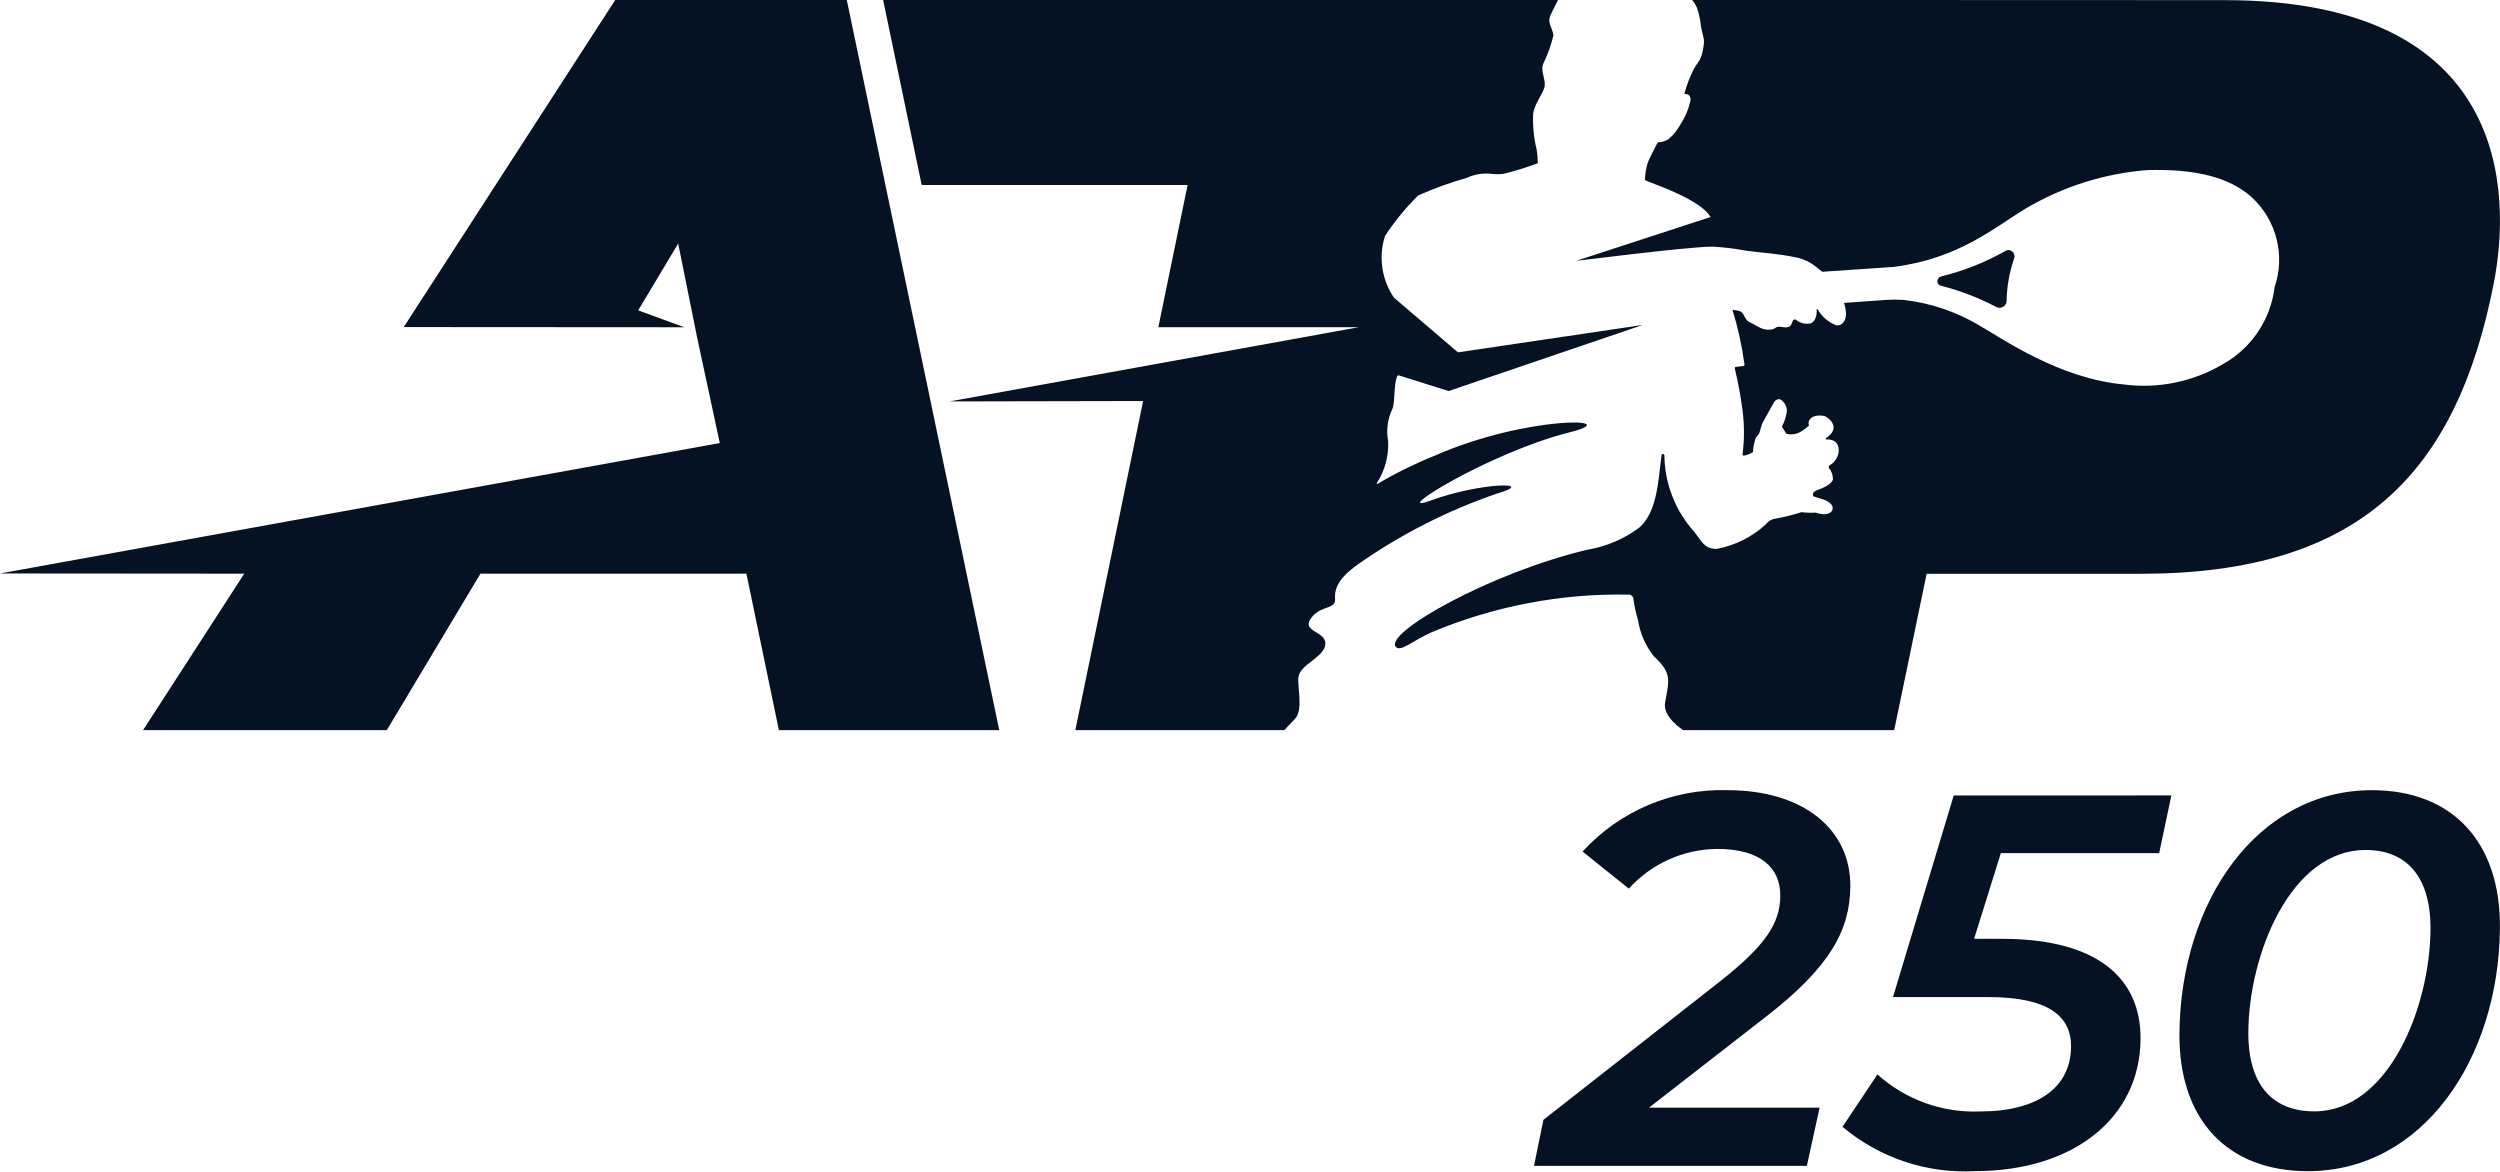
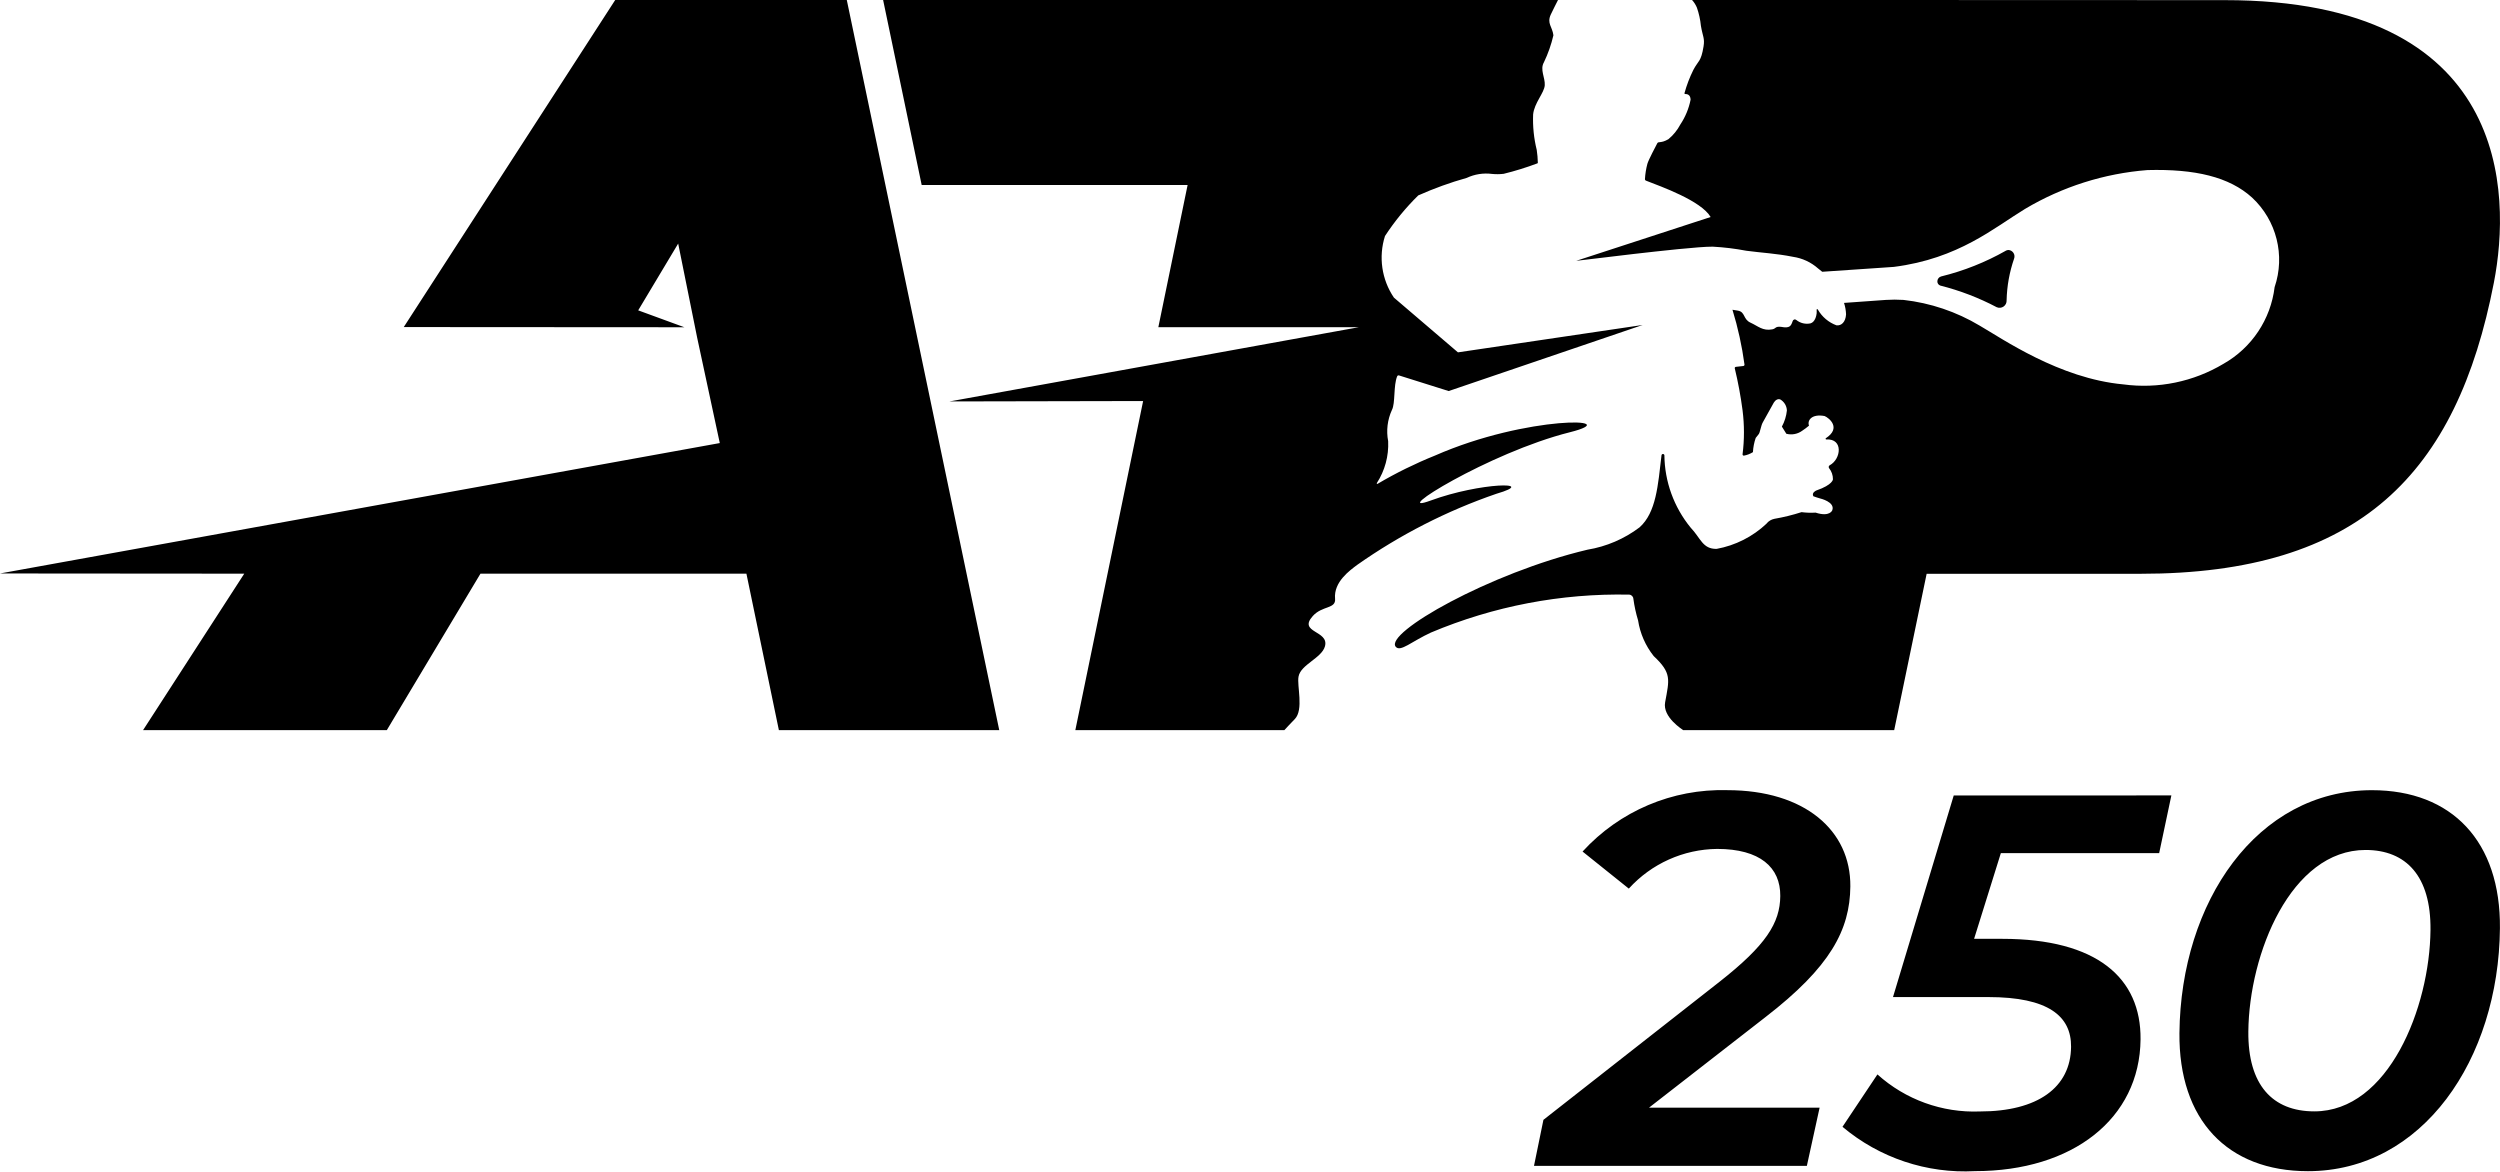
<svg xmlns="http://www.w3.org/2000/svg" viewBox="0 0 112.116 52.522">
  <defs>
    <clipPath id="clip-path">
-       <path id="Path_97" data-name="Path 97" d="M185.272,92.153l-2.724,9.041h4.277c2.685,0,3.722.854,3.709,2.23-.017,1.827-1.5,2.9-4.091,2.9a6.485,6.485,0,0,1-4.593-1.661l-1.567,2.349A8.518,8.518,0,0,0,186.228,109c4.372,0,7.388-2.35,7.422-5.909.027-2.753-1.953-4.509-6.206-4.509h-1.259l1.2-3.844h7.1l.547-2.587Zm-16.644,2.516L170.7,96.33a5.422,5.422,0,0,1,3.961-1.78c1.925,0,2.844.83,2.832,2.112-.011,1.21-.639,2.207-2.722,3.844l-7.9,6.194-.423,2.064h12.237l.572-2.61h-7.651l5.218-4.058c2.921-2.254,3.792-3.915,3.811-5.862.024-2.515-2.05-4.319-5.519-4.319a8.466,8.466,0,0,0-6.49,2.753m29.858,8.068c.033-3.488,1.907-8.139,5.257-8.139,1.83,0,2.935,1.186,2.912,3.584-.033,3.488-1.884,8.139-5.21,8.139-1.876,0-2.982-1.187-2.959-3.583m-3.09.071c-.037,3.892,2.151,6.194,5.762,6.194,5.133,0,8.555-5.007,8.611-10.892.037-3.892-2.151-6.194-5.739-6.194-5.156,0-8.578,5.007-8.634,10.892" transform="translate(-166.451 -91.916)" fill="#051224" />
+       <path id="Path_97" data-name="Path 97" d="M185.272,92.153l-2.724,9.041h4.277c2.685,0,3.722.854,3.709,2.23-.017,1.827-1.5,2.9-4.091,2.9a6.485,6.485,0,0,1-4.593-1.661l-1.567,2.349A8.518,8.518,0,0,0,186.228,109c4.372,0,7.388-2.35,7.422-5.909.027-2.753-1.953-4.509-6.206-4.509h-1.259l1.2-3.844h7.1l.547-2.587Zm-16.644,2.516L170.7,96.33a5.422,5.422,0,0,1,3.961-1.78c1.925,0,2.844.83,2.832,2.112-.011,1.21-.639,2.207-2.722,3.844l-7.9,6.194-.423,2.064h12.237l.572-2.61h-7.651l5.218-4.058c2.921-2.254,3.792-3.915,3.811-5.862.024-2.515-2.05-4.319-5.519-4.319a8.466,8.466,0,0,0-6.49,2.753m29.858,8.068c.033-3.488,1.907-8.139,5.257-8.139,1.83,0,2.935,1.186,2.912,3.584-.033,3.488-1.884,8.139-5.21,8.139-1.876,0-2.982-1.187-2.959-3.583m-3.09.071c-.037,3.892,2.151,6.194,5.762,6.194,5.133,0,8.555-5.007,8.611-10.892.037-3.892-2.151-6.194-5.739-6.194-5.156,0-8.578,5.007-8.634,10.892" transform="translate(-166.451 -91.916)" fill="currentColor" />
    </clipPath>
    <clipPath id="clip-path-2">
-       <path id="Path_98" data-name="Path 98" d="M93.1,19.051A11.348,11.348,0,0,1,90.207,20.2a.229.229,0,0,0-.17.209.193.193,0,0,0,.129.2,11.438,11.438,0,0,1,2.532.971.317.317,0,0,0,.444-.311,6.153,6.153,0,0,1,.335-1.864.289.289,0,0,0-.246-.391.277.277,0,0,0-.132.035M30.745,7.8,21.26,22.471l12.584.008-2.07-.758,1.793-2.995.853,4.229,1.013,4.718L3.153,33.521l10.954.009L9.569,40.547H20.5l4.2-7.017H36.627l1.456,7.017h9.883L41.128,7.8Zm12.012,0,1.73,8.3H56.413L55.1,22.478l8.987,0L45.739,25.806l8.679-.018L51.378,40.547h9.374c.132-.145.284-.308.466-.494.413-.423.09-1.5.17-1.909.1-.541,1.038-.826,1.184-1.355.2-.72-1.224-.6-.546-1.358.424-.476,1.045-.31,1-.778-.069-.759.673-1.275.985-1.512a24.944,24.944,0,0,1,6.25-3.194c1.935-.564-.732-.511-2.938.3-2,.735,2.593-2.146,6.232-3.059,2.592-.65-1.9-.776-6.047,1.045A19.057,19.057,0,0,0,64.935,29.5a.025.025,0,0,1-.037-.032,3.185,3.185,0,0,0,.509-1.88,2.306,2.306,0,0,1,.169-1.4c.159-.3.062-1.1.236-1.512a.067.067,0,0,1,.083-.036l2.226.7,8.7-2.963-8.284,1.228-2.873-2.456a3.2,3.2,0,0,1-.4-2.76,10.911,10.911,0,0,1,1.492-1.822,16,16,0,0,1,2.176-.787,2.05,2.05,0,0,1,1.135-.177,2.425,2.425,0,0,0,.52-.005,13.25,13.25,0,0,0,1.512-.469.029.029,0,0,0,.02-.029,4.372,4.372,0,0,0-.049-.573,5.692,5.692,0,0,1-.162-1.59c.049-.516.5-.967.522-1.311s-.228-.7-.037-1.031a5.821,5.821,0,0,0,.425-1.211c-.05-.389-.3-.528-.119-.927.094-.211.256-.508.326-.656Zm36.276,0a1.209,1.209,0,0,1,.22.345,3.556,3.556,0,0,1,.18.819c.081.479.177.549.119.915-.112.708-.241.64-.457,1.057a5.731,5.731,0,0,0-.4,1.048.029.029,0,0,0,.031.035c.078,0,.237.015.244.255a3.086,3.086,0,0,1-.461,1.114,2.153,2.153,0,0,1-.534.657c-.34.2-.446.084-.5.185s-.391.741-.442.916a3.417,3.417,0,0,0-.11.686.071.071,0,0,0,.046.072c.685.268,2.47.9,2.9,1.631L73.84,19.5c.844-.1,1.772-.215,2.593-.309,1.124-.128,2.943-.332,3.528-.326a11.086,11.086,0,0,1,1.506.183c.707.095,1.337.12,2.1.273a2.162,2.162,0,0,1,1.121.522c.032.022.185.148.185.148.932-.066,2.372-.157,2.677-.182.156-.013.475-.029.536-.037,2.905-.369,4.5-1.76,5.883-2.6a12.665,12.665,0,0,1,5.491-1.742c2.134-.056,3.669.305,4.692,1.235a3.81,3.81,0,0,1,1.009,4.016,4.581,4.581,0,0,1-2.287,3.434,6.948,6.948,0,0,1-4.5.926c-2.867-.263-5.429-2.053-6.442-2.636a8.5,8.5,0,0,0-3.414-1.152,5.981,5.981,0,0,0-.79,0c-.091.008-1.186.083-1.877.134a1.872,1.872,0,0,1,.091.514c-.021.351-.215.519-.43.492a1.6,1.6,0,0,1-.831-.7c-.014-.03-.058-.043-.058,0s.006.111,0,.163c-.01.1-.068.39-.276.449a.757.757,0,0,1-.633-.15.1.1,0,0,0-.165.045c-.075.213-.118.34-.521.261-.276-.029-.218.078-.395.112-.429.082-.637-.146-.977-.3s-.227-.481-.565-.539c-.066-.011-.179-.033-.243-.04a15.463,15.463,0,0,1,.539,2.457.059.059,0,0,1-.051.066L81,24.255a.055.055,0,0,0-.049.065,18.033,18.033,0,0,1,.35,1.889,7.82,7.82,0,0,1,0,1.964.055.055,0,0,0,.065.063,1.155,1.155,0,0,0,.4-.156,2.317,2.317,0,0,1,.124-.637A1.6,1.6,0,0,1,82,27.305a.269.269,0,0,0,.062-.108l.09-.316a.639.639,0,0,1,.057-.137l.474-.852s.11-.233.3-.181a.6.6,0,0,1,.306.5,1.947,1.947,0,0,1-.225.724l.2.321a.845.845,0,0,0,.716-.139,3.059,3.059,0,0,0,.3-.225c-.088-.237.123-.54.7-.431.2.084.761.531.058.993a.031.031,0,0,0,.019.057c.767-.046.67.88.15,1.159a.088.088,0,0,0-.027.128.791.791,0,0,1,.174.5s0,.244-.742.5c0,0-.228.092-.137.26.091.033.19.068.307.1,0,0,.675.154.543.527,0,0-.108.316-.749.107a3.364,3.364,0,0,1-.631-.021,8.995,8.995,0,0,1-1.22.3.606.606,0,0,0-.345.207l0,.005a4.424,4.424,0,0,1-2.245,1.136c-.629.008-.708-.478-1.166-.958a5.21,5.21,0,0,1-1.174-3.241.065.065,0,0,0-.129,0c-.159,1.351-.238,2.567-.986,3.234a5.3,5.3,0,0,1-2.331,1c-4.4,1.043-9.131,3.743-8.6,4.357.212.242.709-.242,1.578-.641a21.752,21.752,0,0,1,8.891-1.7.2.2,0,0,1,.186.187,6.144,6.144,0,0,0,.211.968,3.407,3.407,0,0,0,.7,1.6c.817.765.7,1.048.513,2.073-.126.671.792,1.229.816,1.254H88.1l1.456-7.017h9.6c9.813,0,14.174-4.479,15.839-13.06.774-3.989.75-12.666-12.072-12.666Z" transform="translate(-3.153 -7.803)" fill="#051224" />
+       <path id="Path_98" data-name="Path 98" d="M93.1,19.051A11.348,11.348,0,0,1,90.207,20.2a.229.229,0,0,0-.17.209.193.193,0,0,0,.129.2,11.438,11.438,0,0,1,2.532.971.317.317,0,0,0,.444-.311,6.153,6.153,0,0,1,.335-1.864.289.289,0,0,0-.246-.391.277.277,0,0,0-.132.035M30.745,7.8,21.26,22.471l12.584.008-2.07-.758,1.793-2.995.853,4.229,1.013,4.718L3.153,33.521l10.954.009L9.569,40.547H20.5l4.2-7.017H36.627l1.456,7.017h9.883L41.128,7.8Zm12.012,0,1.73,8.3H56.413L55.1,22.478l8.987,0L45.739,25.806l8.679-.018L51.378,40.547h9.374c.132-.145.284-.308.466-.494.413-.423.09-1.5.17-1.909.1-.541,1.038-.826,1.184-1.355.2-.72-1.224-.6-.546-1.358.424-.476,1.045-.31,1-.778-.069-.759.673-1.275.985-1.512a24.944,24.944,0,0,1,6.25-3.194c1.935-.564-.732-.511-2.938.3-2,.735,2.593-2.146,6.232-3.059,2.592-.65-1.9-.776-6.047,1.045A19.057,19.057,0,0,0,64.935,29.5a.025.025,0,0,1-.037-.032,3.185,3.185,0,0,0,.509-1.88,2.306,2.306,0,0,1,.169-1.4c.159-.3.062-1.1.236-1.512a.067.067,0,0,1,.083-.036l2.226.7,8.7-2.963-8.284,1.228-2.873-2.456a3.2,3.2,0,0,1-.4-2.76,10.911,10.911,0,0,1,1.492-1.822,16,16,0,0,1,2.176-.787,2.05,2.05,0,0,1,1.135-.177,2.425,2.425,0,0,0,.52-.005,13.25,13.25,0,0,0,1.512-.469.029.029,0,0,0,.02-.029,4.372,4.372,0,0,0-.049-.573,5.692,5.692,0,0,1-.162-1.59c.049-.516.5-.967.522-1.311s-.228-.7-.037-1.031a5.821,5.821,0,0,0,.425-1.211c-.05-.389-.3-.528-.119-.927.094-.211.256-.508.326-.656Zm36.276,0a1.209,1.209,0,0,1,.22.345,3.556,3.556,0,0,1,.18.819c.081.479.177.549.119.915-.112.708-.241.64-.457,1.057a5.731,5.731,0,0,0-.4,1.048.029.029,0,0,0,.031.035c.078,0,.237.015.244.255a3.086,3.086,0,0,1-.461,1.114,2.153,2.153,0,0,1-.534.657c-.34.2-.446.084-.5.185s-.391.741-.442.916a3.417,3.417,0,0,0-.11.686.071.071,0,0,0,.046.072c.685.268,2.47.9,2.9,1.631L73.84,19.5c.844-.1,1.772-.215,2.593-.309,1.124-.128,2.943-.332,3.528-.326a11.086,11.086,0,0,1,1.506.183c.707.095,1.337.12,2.1.273a2.162,2.162,0,0,1,1.121.522c.032.022.185.148.185.148.932-.066,2.372-.157,2.677-.182.156-.013.475-.029.536-.037,2.905-.369,4.5-1.76,5.883-2.6a12.665,12.665,0,0,1,5.491-1.742c2.134-.056,3.669.305,4.692,1.235a3.81,3.81,0,0,1,1.009,4.016,4.581,4.581,0,0,1-2.287,3.434,6.948,6.948,0,0,1-4.5.926c-2.867-.263-5.429-2.053-6.442-2.636a8.5,8.5,0,0,0-3.414-1.152,5.981,5.981,0,0,0-.79,0c-.091.008-1.186.083-1.877.134a1.872,1.872,0,0,1,.091.514c-.021.351-.215.519-.43.492a1.6,1.6,0,0,1-.831-.7c-.014-.03-.058-.043-.058,0s.006.111,0,.163c-.01.1-.068.39-.276.449a.757.757,0,0,1-.633-.15.1.1,0,0,0-.165.045c-.075.213-.118.34-.521.261-.276-.029-.218.078-.395.112-.429.082-.637-.146-.977-.3s-.227-.481-.565-.539c-.066-.011-.179-.033-.243-.04a15.463,15.463,0,0,1,.539,2.457.059.059,0,0,1-.051.066L81,24.255a.055.055,0,0,0-.049.065,18.033,18.033,0,0,1,.35,1.889,7.82,7.82,0,0,1,0,1.964.055.055,0,0,0,.065.063,1.155,1.155,0,0,0,.4-.156,2.317,2.317,0,0,1,.124-.637A1.6,1.6,0,0,1,82,27.305a.269.269,0,0,0,.062-.108l.09-.316a.639.639,0,0,1,.057-.137l.474-.852s.11-.233.3-.181a.6.6,0,0,1,.306.5,1.947,1.947,0,0,1-.225.724l.2.321a.845.845,0,0,0,.716-.139,3.059,3.059,0,0,0,.3-.225c-.088-.237.123-.54.7-.431.2.084.761.531.058.993a.031.031,0,0,0,.019.057c.767-.046.67.88.15,1.159a.088.088,0,0,0-.027.128.791.791,0,0,1,.174.5s0,.244-.742.5c0,0-.228.092-.137.26.091.033.19.068.307.1,0,0,.675.154.543.527,0,0-.108.316-.749.107a3.364,3.364,0,0,1-.631-.021,8.995,8.995,0,0,1-1.22.3.606.606,0,0,0-.345.207l0,.005a4.424,4.424,0,0,1-2.245,1.136c-.629.008-.708-.478-1.166-.958a5.21,5.21,0,0,1-1.174-3.241.065.065,0,0,0-.129,0c-.159,1.351-.238,2.567-.986,3.234a5.3,5.3,0,0,1-2.331,1c-4.4,1.043-9.131,3.743-8.6,4.357.212.242.709-.242,1.578-.641a21.752,21.752,0,0,1,8.891-1.7.2.2,0,0,1,.186.187,6.144,6.144,0,0,0,.211.968,3.407,3.407,0,0,0,.7,1.6c.817.765.7,1.048.513,2.073-.126.671.792,1.229.816,1.254H88.1l1.456-7.017h9.6c9.813,0,14.174-4.479,15.839-13.06.774-3.989.75-12.666-12.072-12.666Z" transform="translate(-3.153 -7.803)" fill="currentColor" />
    </clipPath>
  </defs>
  <g id="Group_1964" data-name="Group 1964" transform="translate(-3.153 -7.803)">
    <g id="Group_1961" data-name="Group 1961" transform="translate(71.95 43.24)">
      <g id="Group_1960" data-name="Group 1960" clip-path="url(#clip-path)">
-         <rect id="Rectangle_63" data-name="Rectangle 63" width="48.265" height="22.173" transform="translate(-3.103 -2.639)" fill="#051224" />
+         <rect id="Rectangle_63" data-name="Rectangle 63" width="48.265" height="22.173" transform="translate(-3.103 -2.639)" fill="currentColor" />
      </g>
    </g>
    <g id="Group_1963" data-name="Group 1963" transform="translate(3.153 7.803)">
      <g id="Group_1962" data-name="Group 1962" clip-path="url(#clip-path-2)">
-         <rect id="Rectangle_64" data-name="Rectangle 64" width="116.072" height="36.031" transform="translate(-1.328 -3.287)" fill="#051224" />
+         <rect id="Rectangle_64" data-name="Rectangle 64" width="116.072" height="36.031" transform="translate(-1.328 -3.287)" fill="currentColor" />
      </g>
    </g>
  </g>
</svg>
